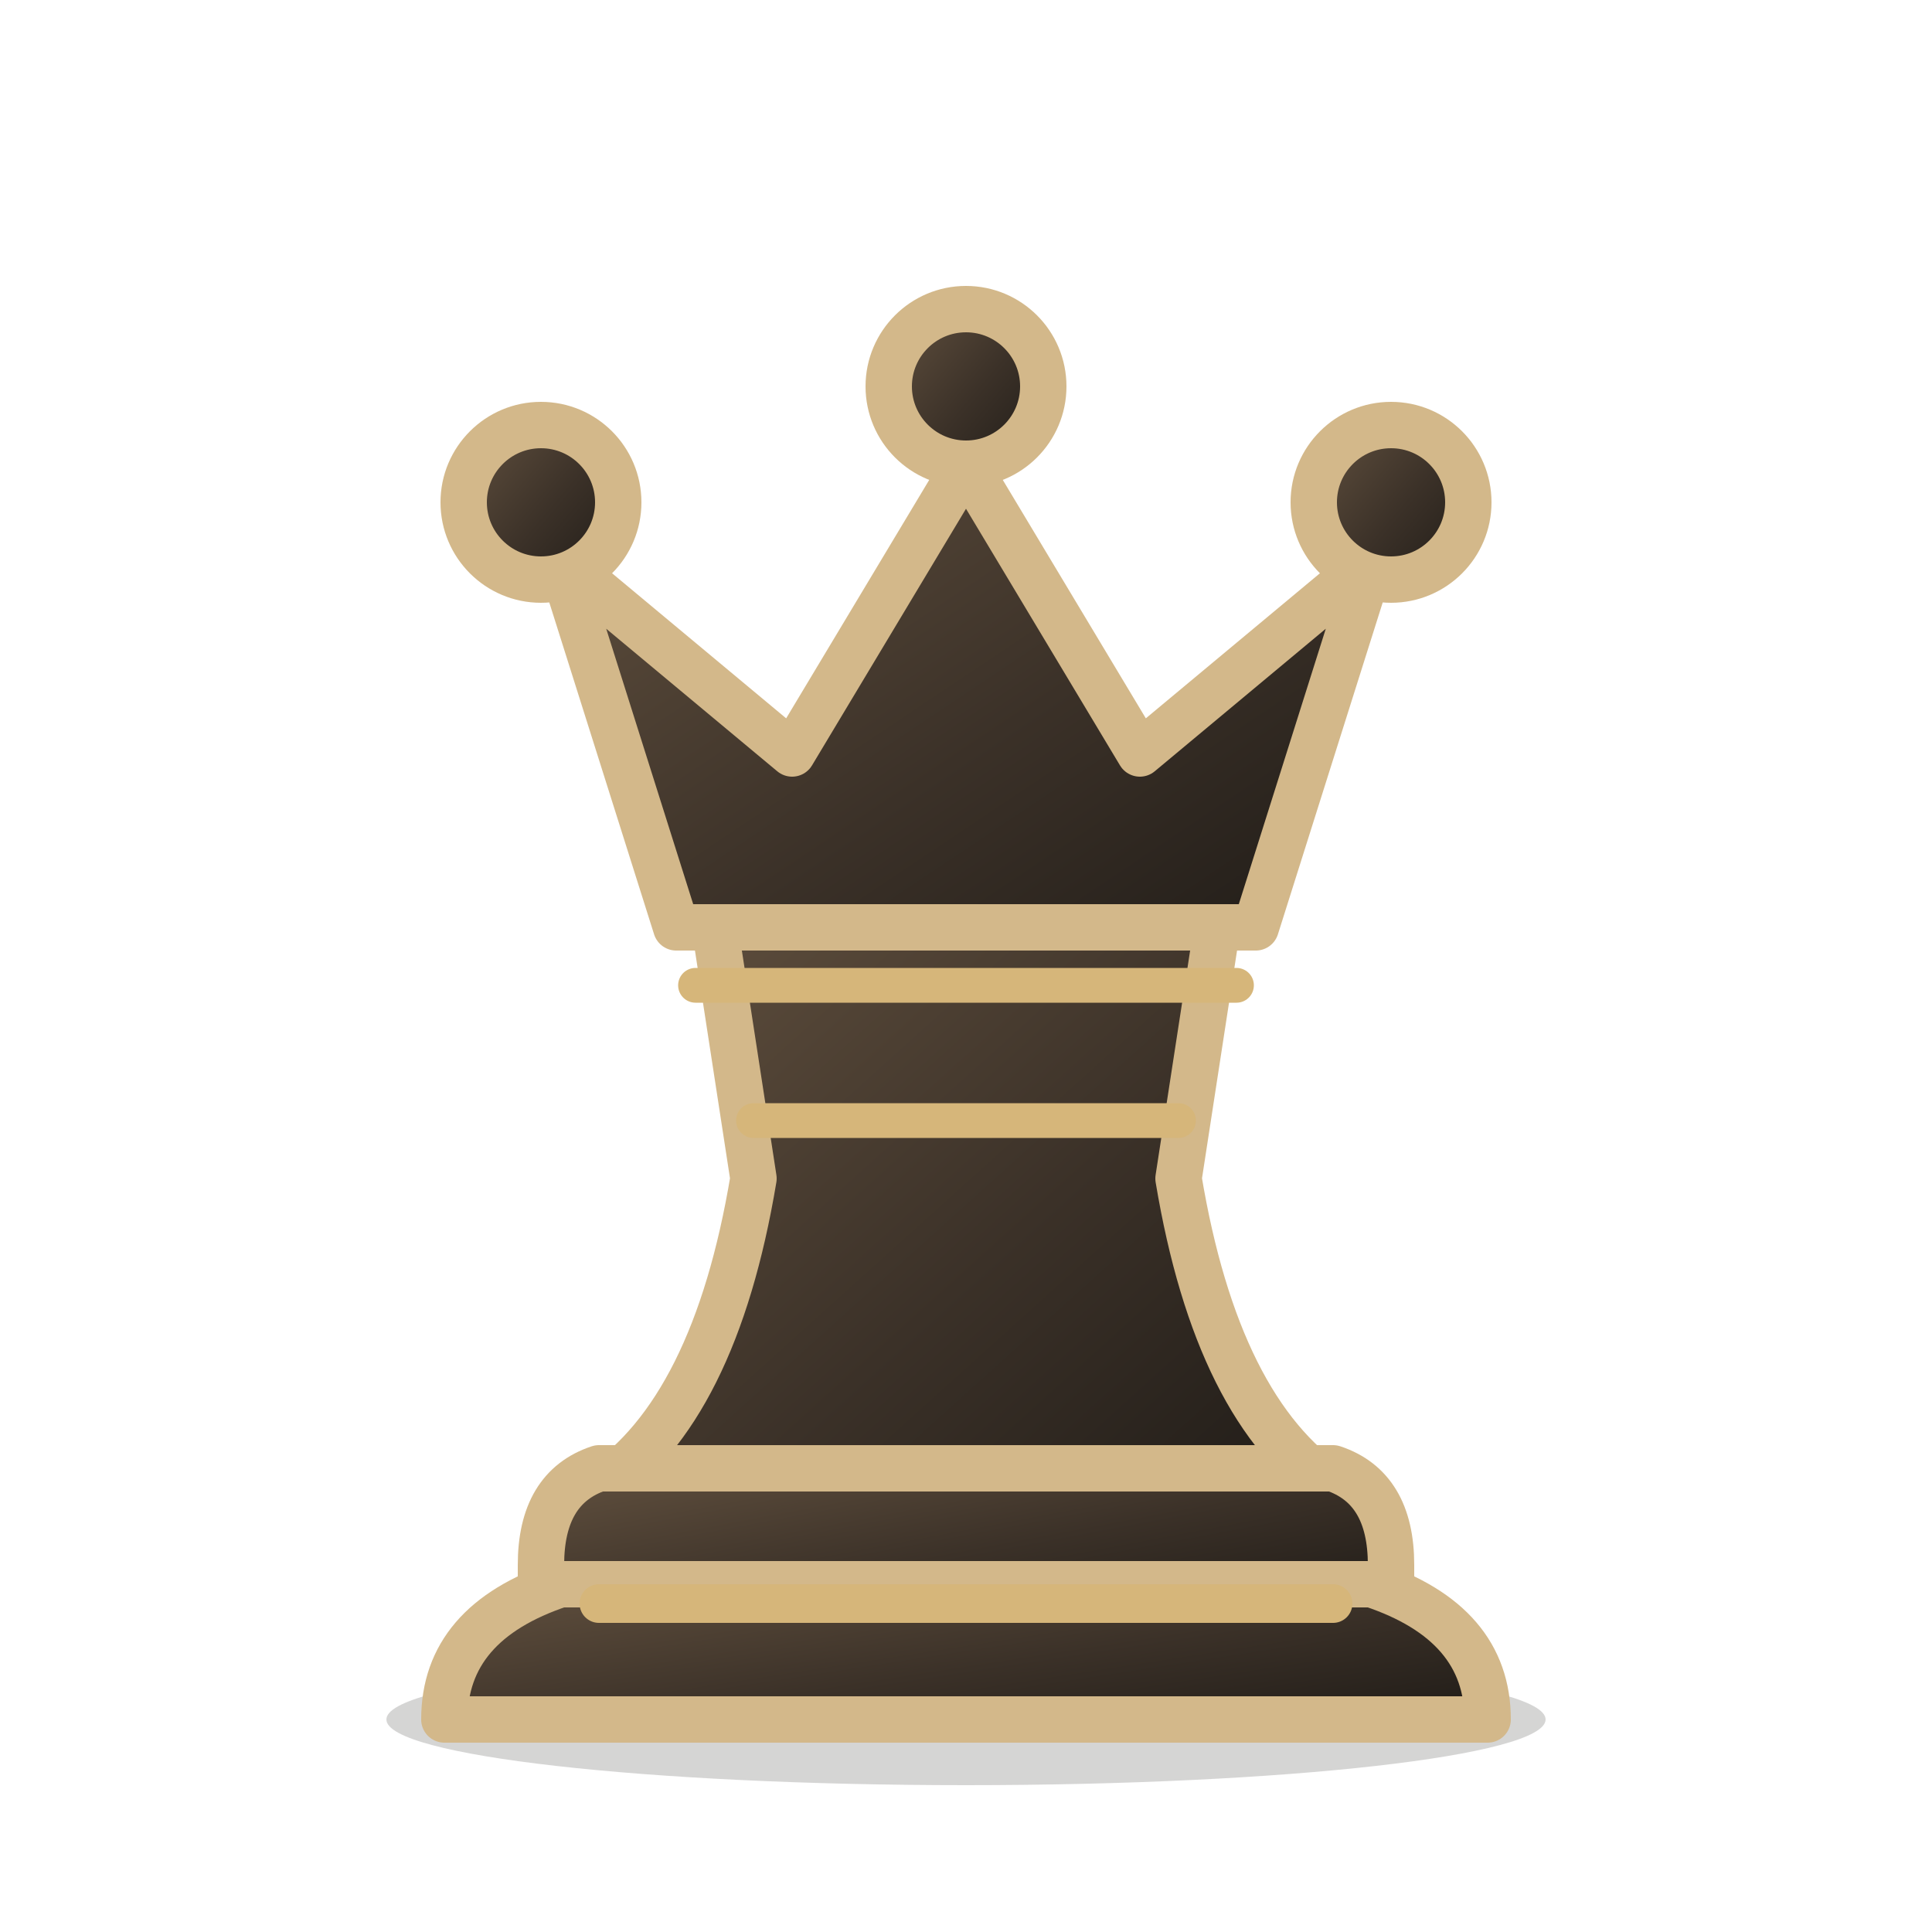
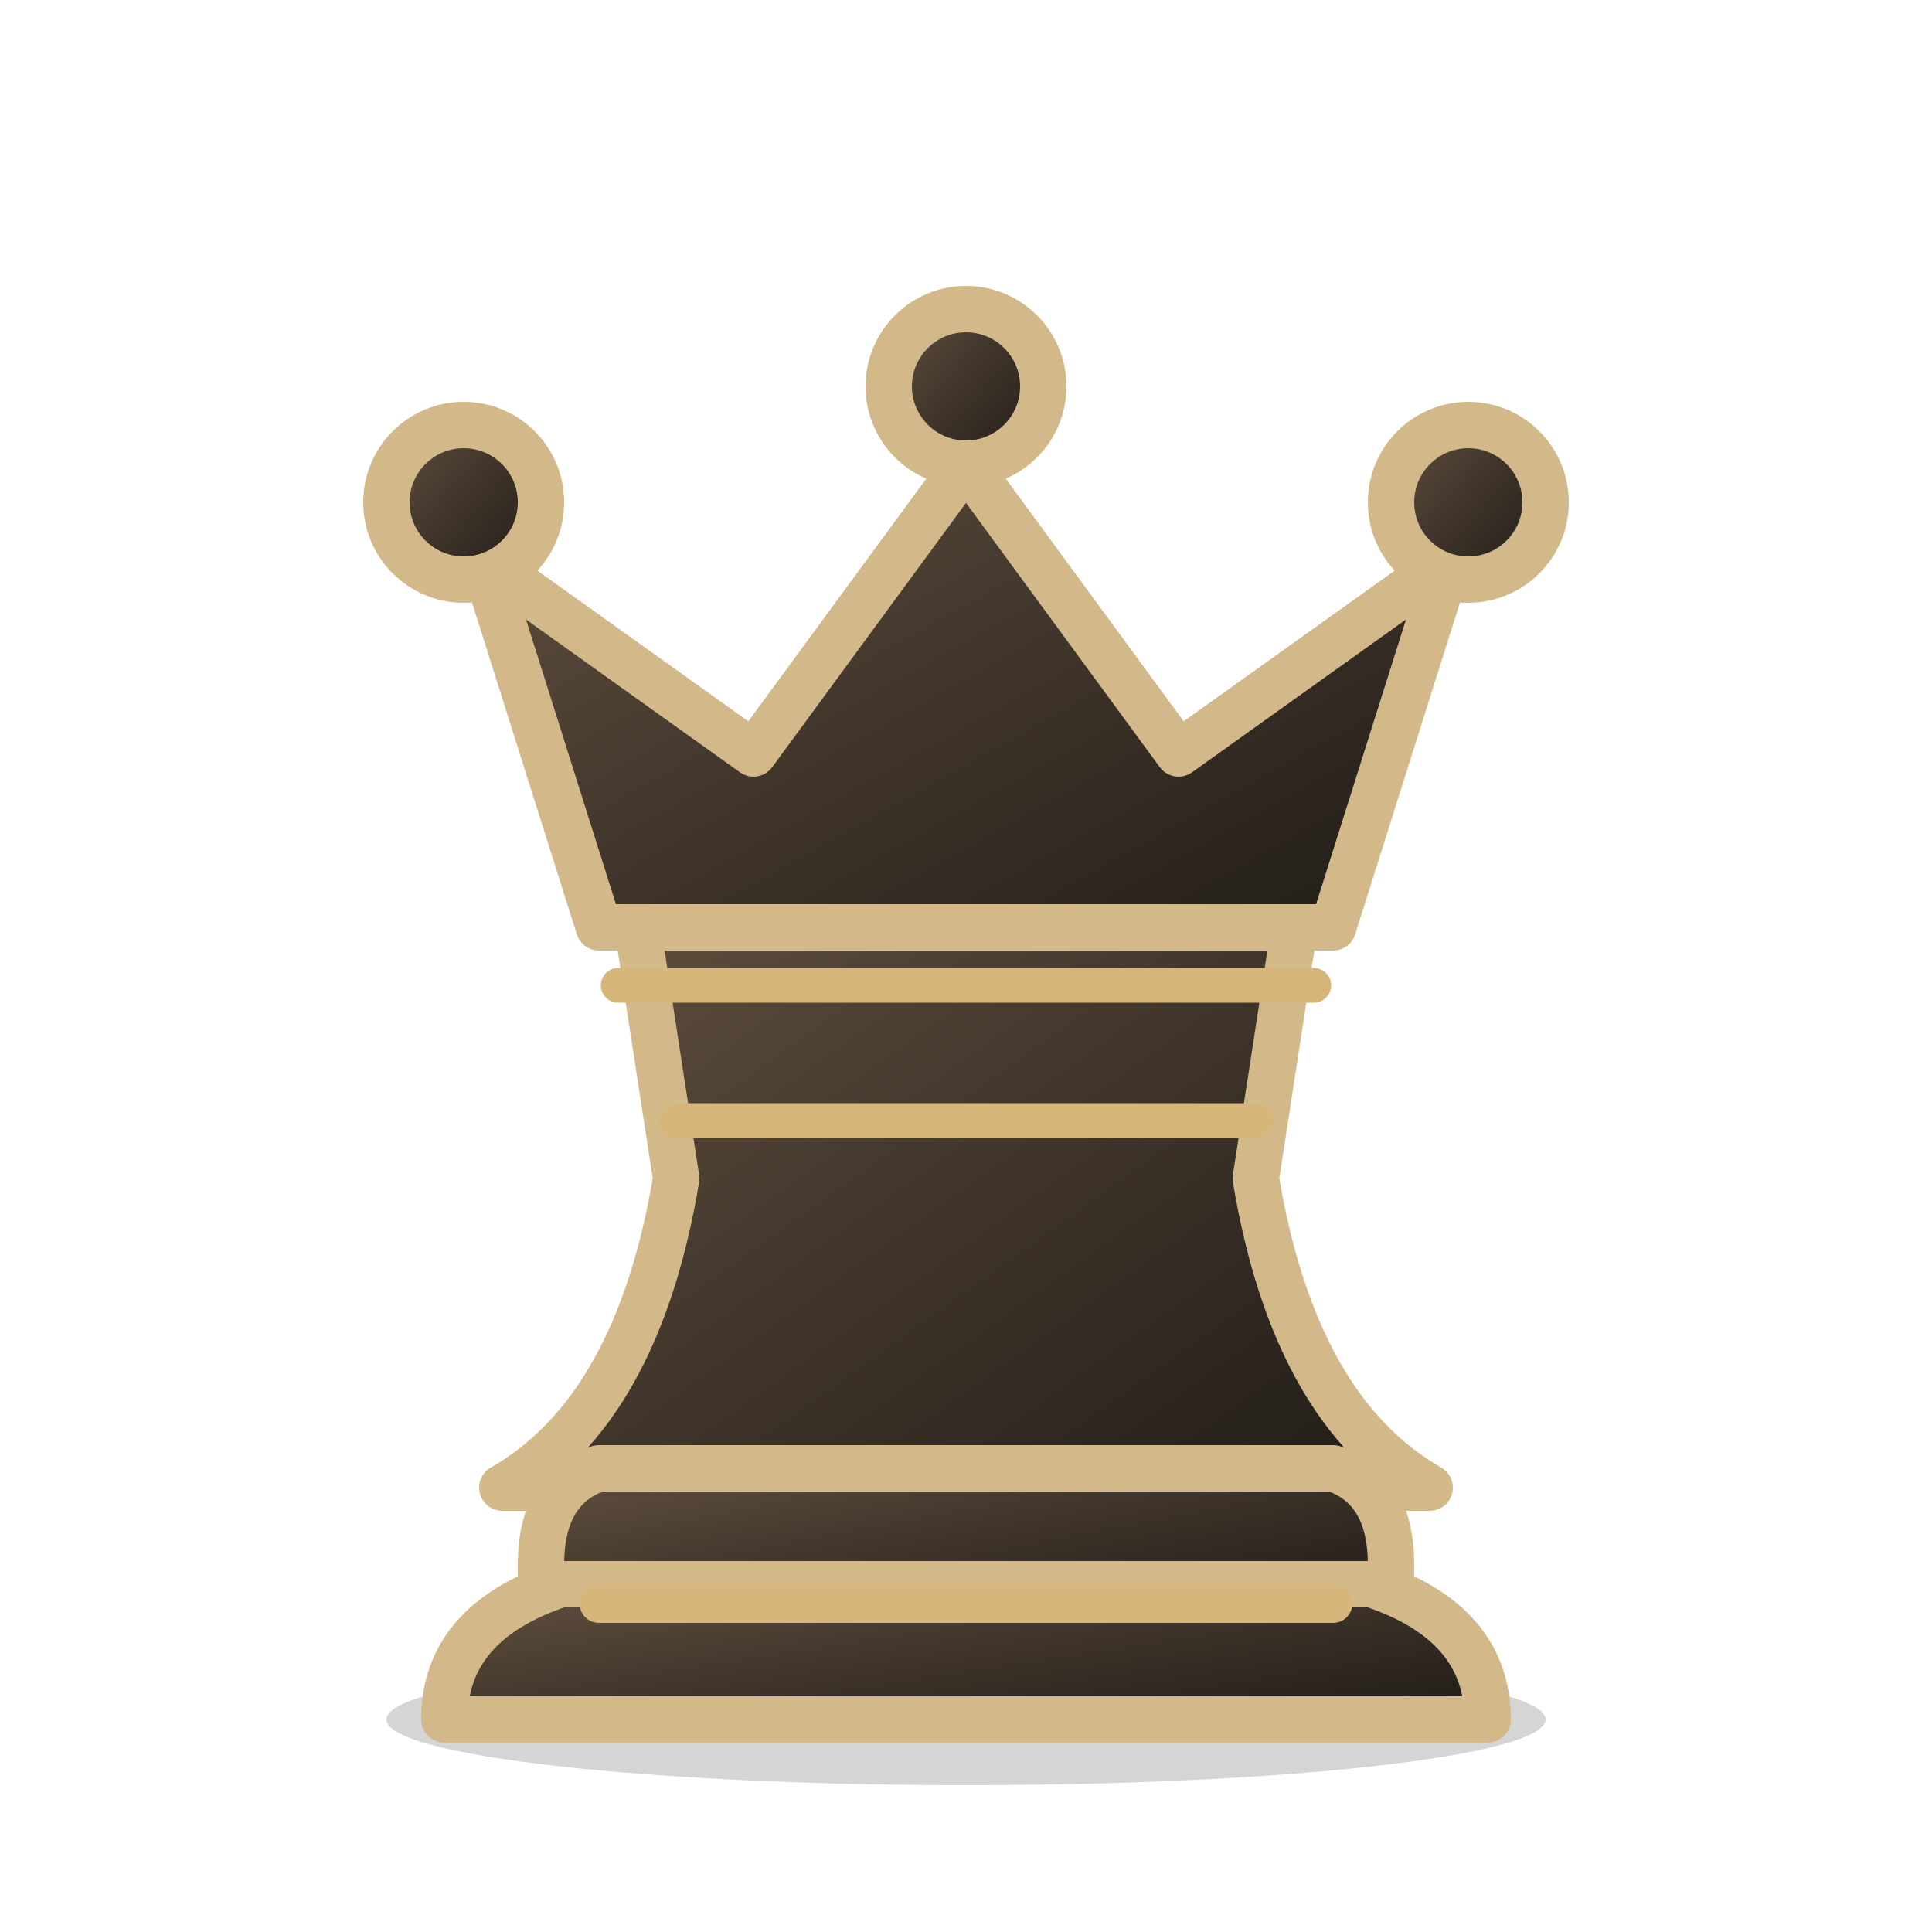
<svg xmlns="http://www.w3.org/2000/svg" viewBox="0 0 100 100">
  <defs>
    <linearGradient id="body" x1="0" y1="0" x2="1" y2=".85">
      <stop stop-color="#62513f" />
      <stop offset=".6" stop-color="#3b3128" />
      <stop offset="1" stop-color="#241f1a" />
    </linearGradient>
  </defs>
  <ellipse cx="50" cy="89" rx="30" ry="3.4" fill="#181510" opacity=".18" />
  <g fill="url(#body)" stroke="#d3b88a" stroke-width="2.4" stroke-linecap="round" stroke-linejoin="round">
-     <path d="M29 29 L35 48 H65 L71 29 L59 39 L50 24 L41 39Z" />
-     <circle cx="28" cy="26" r="4" />
+     <path d="M25 29 L31 48 H69 L75 29 L61 39 L50 24 L39 39Z" />
+     <circle cx="24" cy="26" r="4" />
    <circle cx="50" cy="20" r="4" />
-     <circle cx="72" cy="26" r="4" />
-     <path d="M37 48 H63 L61 61 Q63 73 69 77 H31 Q37 73 39 61Z" />
-     <path d="M36 51H64 M39 58H61" class="detail" />
+     <circle cx="76" cy="26" r="4" />
+     <path d="M33 48 H67 L65 61 Q67 73 74 77 H26 Q33 73 35 61Z" />
+     <path d="M32 51H68 M35 58H65" class="detail" />
    <path d="M31 76 H69 Q72 77 72 81 V83 H28 V81 Q28 77 31 76Z" />
    <path d="M29 82 H71 Q77 84 77 89 H23 Q23 84 29 82Z" />
    <path d="M31 83H69" fill="none" stroke="#d6b67a" stroke-width="2" />
  </g>
  <style>.detail{fill:none;stroke:#d6b67a;stroke-width:1.8}.cut{fill:none;stroke:#d3b88a;stroke-width:3}</style>
</svg>
